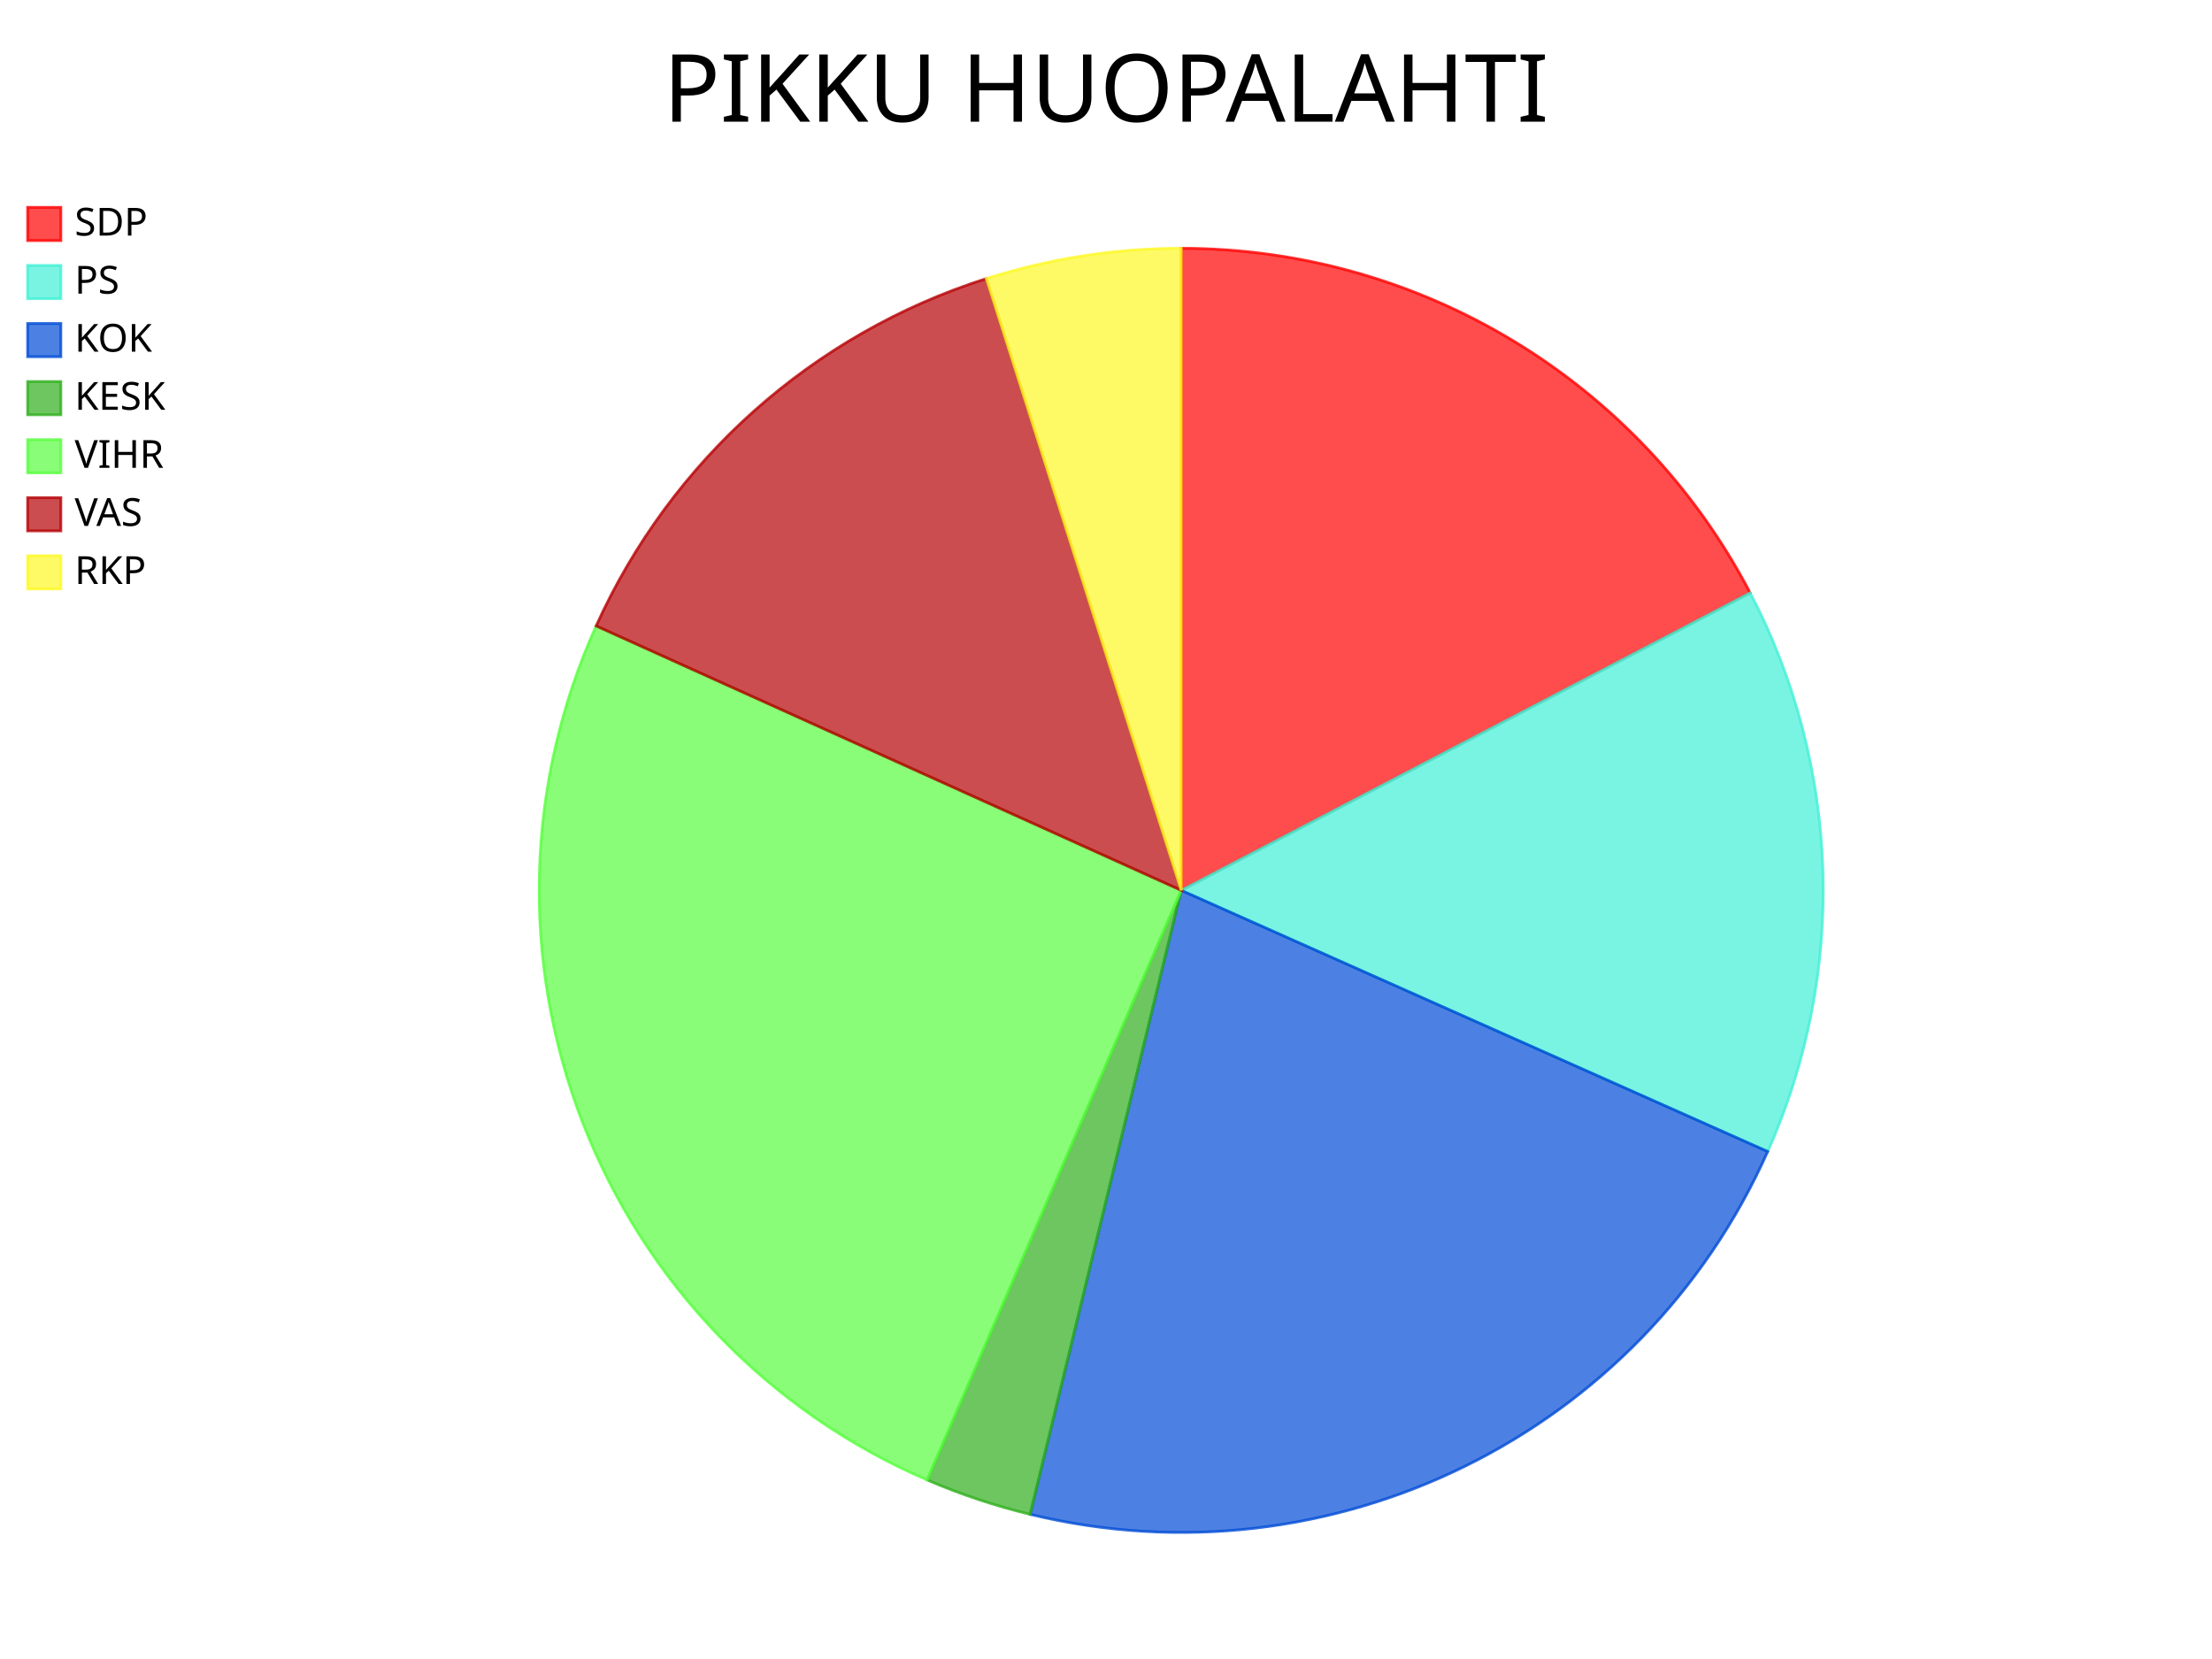
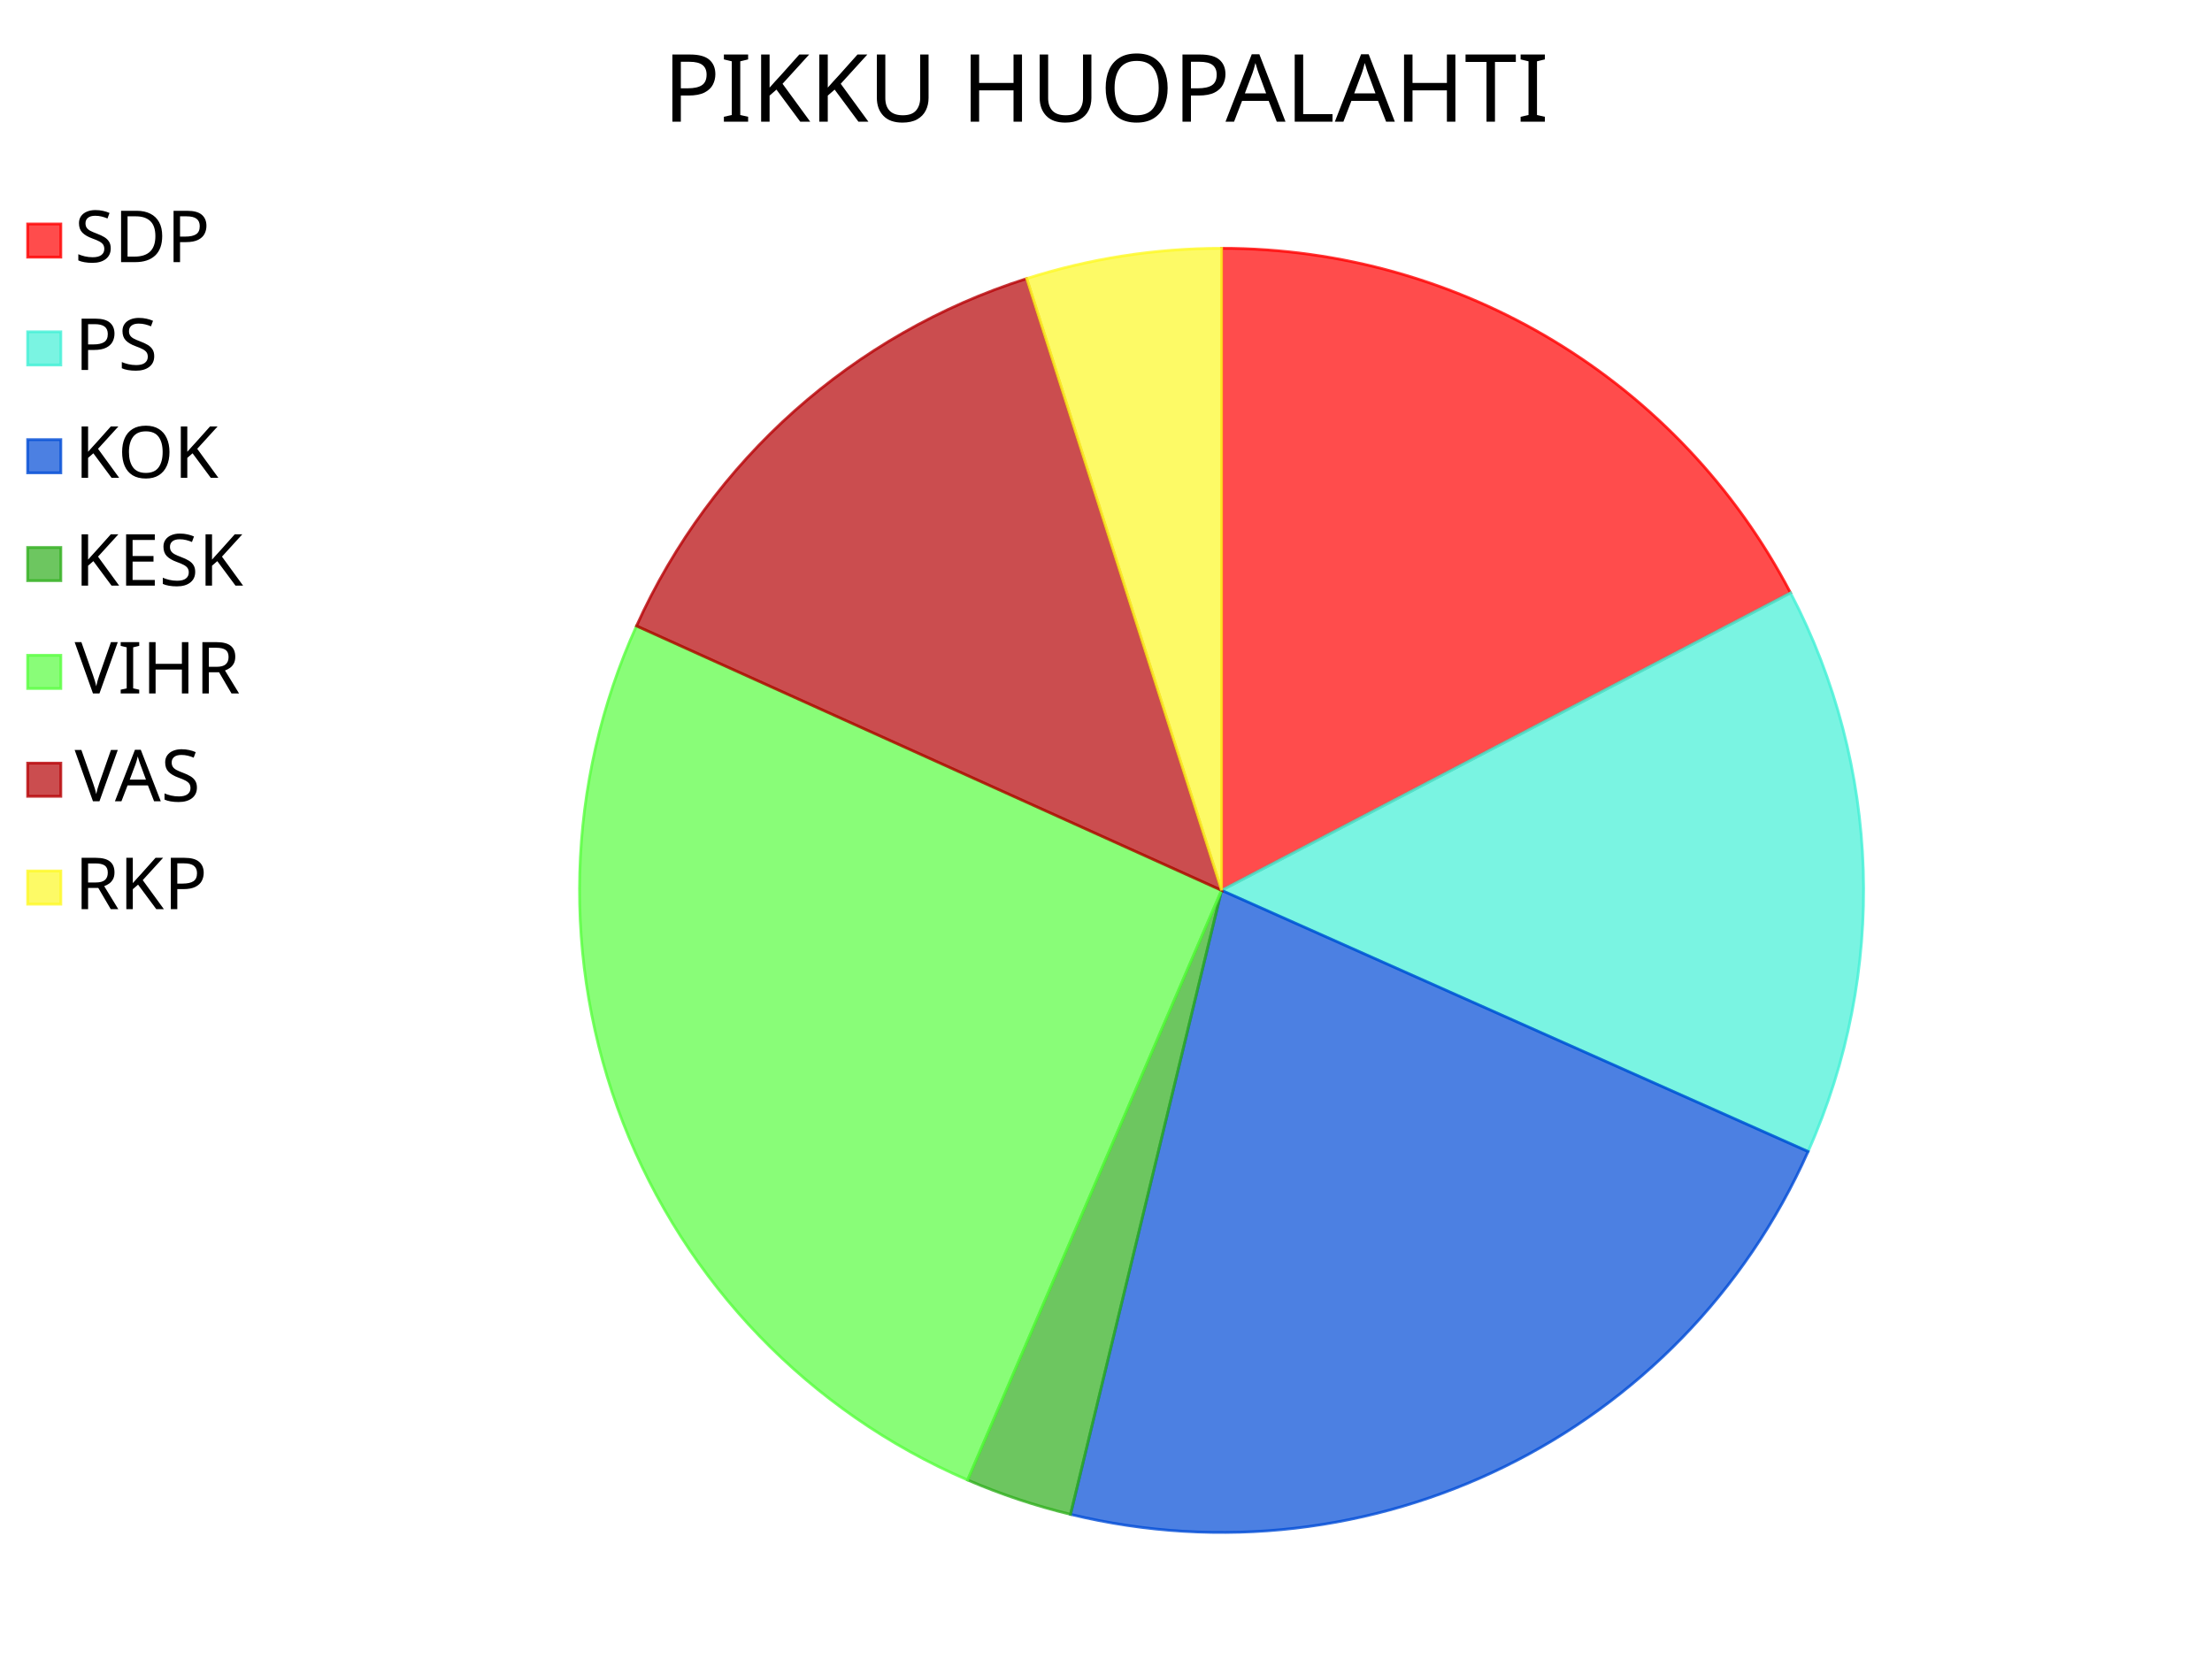
- <svg xmlns="http://www.w3.org/2000/svg" class="pygal-chart" id="chart-ced16608-d81f-4f1e-9e56-76f4a1f373c8" viewBox="0 0 800 600">
+ <svg xmlns="http://www.w3.org/2000/svg" class="pygal-chart" id="chart-1456c62f-20cf-4e43-a98d-c50322cc97fb" viewBox="0 0 800 600">
  <defs>
-     <style type="text/css">#chart-ced16608-d81f-4f1e-9e56-76f4a1f373c8{-webkit-user-select:none;-webkit-font-smoothing:antialiased;font-family:Poppins}#chart-ced16608-d81f-4f1e-9e56-76f4a1f373c8 .title{font-family:Poppins;font-size:34px}#chart-ced16608-d81f-4f1e-9e56-76f4a1f373c8 .legends .legend text{font-family:Poppins;font-size:14px}#chart-ced16608-d81f-4f1e-9e56-76f4a1f373c8 .axis text{font-family:Poppins;font-size:10px}#chart-ced16608-d81f-4f1e-9e56-76f4a1f373c8 .axis text.major{font-family:Poppins;font-size:10px}#chart-ced16608-d81f-4f1e-9e56-76f4a1f373c8 .text-overlay text.value{font-family:Poppins;font-size:16px}#chart-ced16608-d81f-4f1e-9e56-76f4a1f373c8 .text-overlay text.label{font-family:Poppins;font-size:10px}#chart-ced16608-d81f-4f1e-9e56-76f4a1f373c8 .tooltip{font-family:Poppins;font-size:14px}#chart-ced16608-d81f-4f1e-9e56-76f4a1f373c8 text.no_data{font-family:Poppins;font-size:64px}
- #chart-ced16608-d81f-4f1e-9e56-76f4a1f373c8{background-color:#ffffff}#chart-ced16608-d81f-4f1e-9e56-76f4a1f373c8 path,#chart-ced16608-d81f-4f1e-9e56-76f4a1f373c8 line,#chart-ced16608-d81f-4f1e-9e56-76f4a1f373c8 rect,#chart-ced16608-d81f-4f1e-9e56-76f4a1f373c8 circle{-webkit-transition:300ms ease-in;-moz-transition:300ms ease-in;transition:300ms ease-in}#chart-ced16608-d81f-4f1e-9e56-76f4a1f373c8 .graph &gt; .background{fill:#ffffff}#chart-ced16608-d81f-4f1e-9e56-76f4a1f373c8 .plot &gt; .background{fill:#ffffff}#chart-ced16608-d81f-4f1e-9e56-76f4a1f373c8 .graph{fill:#000000}#chart-ced16608-d81f-4f1e-9e56-76f4a1f373c8 text.no_data{fill:#000000}#chart-ced16608-d81f-4f1e-9e56-76f4a1f373c8 .title{fill:#000000}#chart-ced16608-d81f-4f1e-9e56-76f4a1f373c8 .legends .legend text{fill:#000000}#chart-ced16608-d81f-4f1e-9e56-76f4a1f373c8 .legends .legend:hover text{fill:#000000}#chart-ced16608-d81f-4f1e-9e56-76f4a1f373c8 .axis .line{stroke:#000000}#chart-ced16608-d81f-4f1e-9e56-76f4a1f373c8 .axis .guide.line{stroke:#000000}#chart-ced16608-d81f-4f1e-9e56-76f4a1f373c8 .axis .major.line{stroke:#000000}#chart-ced16608-d81f-4f1e-9e56-76f4a1f373c8 .axis text.major{fill:#000000}#chart-ced16608-d81f-4f1e-9e56-76f4a1f373c8 .axis.y .guides:hover .guide.line,#chart-ced16608-d81f-4f1e-9e56-76f4a1f373c8 .line-graph .axis.x .guides:hover .guide.line,#chart-ced16608-d81f-4f1e-9e56-76f4a1f373c8 .stackedline-graph .axis.x .guides:hover .guide.line,#chart-ced16608-d81f-4f1e-9e56-76f4a1f373c8 .xy-graph .axis.x .guides:hover .guide.line{stroke:#000000}#chart-ced16608-d81f-4f1e-9e56-76f4a1f373c8 .axis .guides:hover text{fill:#000000}#chart-ced16608-d81f-4f1e-9e56-76f4a1f373c8 .reactive{fill-opacity:.7;stroke-opacity:.8}#chart-ced16608-d81f-4f1e-9e56-76f4a1f373c8 .ci{stroke:#000000}#chart-ced16608-d81f-4f1e-9e56-76f4a1f373c8 .reactive.active,#chart-ced16608-d81f-4f1e-9e56-76f4a1f373c8 .active .reactive{fill-opacity:.9;stroke-opacity:.9;stroke-width:4}#chart-ced16608-d81f-4f1e-9e56-76f4a1f373c8 .ci .reactive.active{stroke-width:1.5}#chart-ced16608-d81f-4f1e-9e56-76f4a1f373c8 .series text{fill:#000000}#chart-ced16608-d81f-4f1e-9e56-76f4a1f373c8 .tooltip rect{fill:#ffffff;stroke:#000000;-webkit-transition:opacity 300ms ease-in;-moz-transition:opacity 300ms ease-in;transition:opacity 300ms ease-in}#chart-ced16608-d81f-4f1e-9e56-76f4a1f373c8 .tooltip .label{fill:#000000}#chart-ced16608-d81f-4f1e-9e56-76f4a1f373c8 .tooltip .label{fill:#000000}#chart-ced16608-d81f-4f1e-9e56-76f4a1f373c8 .tooltip .legend{font-size:.8em;fill:#000000}#chart-ced16608-d81f-4f1e-9e56-76f4a1f373c8 .tooltip .x_label{font-size:.6em;fill:#000000}#chart-ced16608-d81f-4f1e-9e56-76f4a1f373c8 .tooltip .xlink{font-size:.5em;text-decoration:underline}#chart-ced16608-d81f-4f1e-9e56-76f4a1f373c8 .tooltip .value{font-size:1.5em}#chart-ced16608-d81f-4f1e-9e56-76f4a1f373c8 .bound{font-size:.5em}#chart-ced16608-d81f-4f1e-9e56-76f4a1f373c8 .max-value{font-size:.75em;fill:#000000}#chart-ced16608-d81f-4f1e-9e56-76f4a1f373c8 .map-element{fill:#ffffff;stroke:#000000 !important}#chart-ced16608-d81f-4f1e-9e56-76f4a1f373c8 .map-element .reactive{fill-opacity:inherit;stroke-opacity:inherit}#chart-ced16608-d81f-4f1e-9e56-76f4a1f373c8 .color-0,#chart-ced16608-d81f-4f1e-9e56-76f4a1f373c8 .color-0 a:visited{stroke:#ff0000;fill:#ff0000}#chart-ced16608-d81f-4f1e-9e56-76f4a1f373c8 .color-1,#chart-ced16608-d81f-4f1e-9e56-76f4a1f373c8 .color-1 a:visited{stroke:#42f0d6;fill:#42f0d6}#chart-ced16608-d81f-4f1e-9e56-76f4a1f373c8 .color-2,#chart-ced16608-d81f-4f1e-9e56-76f4a1f373c8 .color-2 a:visited{stroke:#004bd6;fill:#004bd6}#chart-ced16608-d81f-4f1e-9e56-76f4a1f373c8 .color-3,#chart-ced16608-d81f-4f1e-9e56-76f4a1f373c8 .color-3 a:visited{stroke:#30af1d;fill:#30af1d}#chart-ced16608-d81f-4f1e-9e56-76f4a1f373c8 .color-4,#chart-ced16608-d81f-4f1e-9e56-76f4a1f373c8 .color-4 a:visited{stroke:#58fd3f;fill:#58fd3f}#chart-ced16608-d81f-4f1e-9e56-76f4a1f373c8 .color-5,#chart-ced16608-d81f-4f1e-9e56-76f4a1f373c8 .color-5 a:visited{stroke:#b60205;fill:#b60205}#chart-ced16608-d81f-4f1e-9e56-76f4a1f373c8 .color-6,#chart-ced16608-d81f-4f1e-9e56-76f4a1f373c8 .color-6 a:visited{stroke:#fdf926;fill:#fdf926}#chart-ced16608-d81f-4f1e-9e56-76f4a1f373c8 .text-overlay .color-0 text{fill:black}#chart-ced16608-d81f-4f1e-9e56-76f4a1f373c8 .text-overlay .color-1 text{fill:black}#chart-ced16608-d81f-4f1e-9e56-76f4a1f373c8 .text-overlay .color-2 text{fill:black}#chart-ced16608-d81f-4f1e-9e56-76f4a1f373c8 .text-overlay .color-3 text{fill:black}#chart-ced16608-d81f-4f1e-9e56-76f4a1f373c8 .text-overlay .color-4 text{fill:black}#chart-ced16608-d81f-4f1e-9e56-76f4a1f373c8 .text-overlay .color-5 text{fill:black}#chart-ced16608-d81f-4f1e-9e56-76f4a1f373c8 .text-overlay .color-6 text{fill:black}
- #chart-ced16608-d81f-4f1e-9e56-76f4a1f373c8 text.no_data{text-anchor:middle}#chart-ced16608-d81f-4f1e-9e56-76f4a1f373c8 .guide.line{fill:none}#chart-ced16608-d81f-4f1e-9e56-76f4a1f373c8 .centered{text-anchor:middle}#chart-ced16608-d81f-4f1e-9e56-76f4a1f373c8 .title{text-anchor:middle}#chart-ced16608-d81f-4f1e-9e56-76f4a1f373c8 .legends .legend text{fill-opacity:1}#chart-ced16608-d81f-4f1e-9e56-76f4a1f373c8 .axis.x text{text-anchor:middle}#chart-ced16608-d81f-4f1e-9e56-76f4a1f373c8 .axis.x:not(.web) text[transform]{text-anchor:start}#chart-ced16608-d81f-4f1e-9e56-76f4a1f373c8 .axis.x:not(.web) text[transform].backwards{text-anchor:end}#chart-ced16608-d81f-4f1e-9e56-76f4a1f373c8 .axis.y text{text-anchor:end}#chart-ced16608-d81f-4f1e-9e56-76f4a1f373c8 .axis.y text[transform].backwards{text-anchor:start}#chart-ced16608-d81f-4f1e-9e56-76f4a1f373c8 .axis.y2 text{text-anchor:start}#chart-ced16608-d81f-4f1e-9e56-76f4a1f373c8 .axis.y2 text[transform].backwards{text-anchor:end}#chart-ced16608-d81f-4f1e-9e56-76f4a1f373c8 .axis .guide.line{stroke-dasharray:4,4}#chart-ced16608-d81f-4f1e-9e56-76f4a1f373c8 .axis .major.guide.line{stroke-dasharray:6,6}#chart-ced16608-d81f-4f1e-9e56-76f4a1f373c8 .horizontal .axis.y .guide.line,#chart-ced16608-d81f-4f1e-9e56-76f4a1f373c8 .horizontal .axis.y2 .guide.line,#chart-ced16608-d81f-4f1e-9e56-76f4a1f373c8 .vertical .axis.x .guide.line{opacity:0}#chart-ced16608-d81f-4f1e-9e56-76f4a1f373c8 .horizontal .axis.always_show .guide.line,#chart-ced16608-d81f-4f1e-9e56-76f4a1f373c8 .vertical .axis.always_show .guide.line{opacity:1 !important}#chart-ced16608-d81f-4f1e-9e56-76f4a1f373c8 .axis.y .guides:hover .guide.line,#chart-ced16608-d81f-4f1e-9e56-76f4a1f373c8 .axis.y2 .guides:hover .guide.line,#chart-ced16608-d81f-4f1e-9e56-76f4a1f373c8 .axis.x .guides:hover .guide.line{opacity:1}#chart-ced16608-d81f-4f1e-9e56-76f4a1f373c8 .axis .guides:hover text{opacity:1}#chart-ced16608-d81f-4f1e-9e56-76f4a1f373c8 .nofill{fill:none}#chart-ced16608-d81f-4f1e-9e56-76f4a1f373c8 .subtle-fill{fill-opacity:.2}#chart-ced16608-d81f-4f1e-9e56-76f4a1f373c8 .dot{stroke-width:1px;fill-opacity:1}#chart-ced16608-d81f-4f1e-9e56-76f4a1f373c8 .dot.active{stroke-width:5px}#chart-ced16608-d81f-4f1e-9e56-76f4a1f373c8 .dot.negative{fill:transparent}#chart-ced16608-d81f-4f1e-9e56-76f4a1f373c8 text,#chart-ced16608-d81f-4f1e-9e56-76f4a1f373c8 tspan{stroke:none !important}#chart-ced16608-d81f-4f1e-9e56-76f4a1f373c8 .series text.active{opacity:1}#chart-ced16608-d81f-4f1e-9e56-76f4a1f373c8 .tooltip rect{fill-opacity:.95;stroke-width:.5}#chart-ced16608-d81f-4f1e-9e56-76f4a1f373c8 .tooltip text{fill-opacity:1}#chart-ced16608-d81f-4f1e-9e56-76f4a1f373c8 .showable{visibility:hidden}#chart-ced16608-d81f-4f1e-9e56-76f4a1f373c8 .showable.shown{visibility:visible}#chart-ced16608-d81f-4f1e-9e56-76f4a1f373c8 .gauge-background{fill:rgba(229,229,229,1);stroke:none}#chart-ced16608-d81f-4f1e-9e56-76f4a1f373c8 .bg-lines{stroke:#ffffff;stroke-width:2px}</style>
+     <style type="text/css">#chart-1456c62f-20cf-4e43-a98d-c50322cc97fb{-webkit-user-select:none;-webkit-font-smoothing:antialiased;font-family:Poppins}#chart-1456c62f-20cf-4e43-a98d-c50322cc97fb .title{font-family:Poppins;font-size:34px}#chart-1456c62f-20cf-4e43-a98d-c50322cc97fb .legends .legend text{font-family:Poppins;font-size:26px}#chart-1456c62f-20cf-4e43-a98d-c50322cc97fb .axis text{font-family:Poppins;font-size:26px}#chart-1456c62f-20cf-4e43-a98d-c50322cc97fb .axis text.major{font-family:Poppins;font-size:10px}#chart-1456c62f-20cf-4e43-a98d-c50322cc97fb .text-overlay text.value{font-family:Poppins;font-size:26px}#chart-1456c62f-20cf-4e43-a98d-c50322cc97fb .text-overlay text.label{font-family:Poppins;font-size:26px}#chart-1456c62f-20cf-4e43-a98d-c50322cc97fb .tooltip{font-family:Poppins;font-size:14px}#chart-1456c62f-20cf-4e43-a98d-c50322cc97fb text.no_data{font-family:Poppins;font-size:64px}
+ #chart-1456c62f-20cf-4e43-a98d-c50322cc97fb{background-color:#ffffff}#chart-1456c62f-20cf-4e43-a98d-c50322cc97fb path,#chart-1456c62f-20cf-4e43-a98d-c50322cc97fb line,#chart-1456c62f-20cf-4e43-a98d-c50322cc97fb rect,#chart-1456c62f-20cf-4e43-a98d-c50322cc97fb circle{-webkit-transition:300ms ease-in;-moz-transition:300ms ease-in;transition:300ms ease-in}#chart-1456c62f-20cf-4e43-a98d-c50322cc97fb .graph &gt; .background{fill:#ffffff}#chart-1456c62f-20cf-4e43-a98d-c50322cc97fb .plot &gt; .background{fill:#ffffff}#chart-1456c62f-20cf-4e43-a98d-c50322cc97fb .graph{fill:#000000}#chart-1456c62f-20cf-4e43-a98d-c50322cc97fb text.no_data{fill:#000000}#chart-1456c62f-20cf-4e43-a98d-c50322cc97fb .title{fill:#000000}#chart-1456c62f-20cf-4e43-a98d-c50322cc97fb .legends .legend text{fill:#000000}#chart-1456c62f-20cf-4e43-a98d-c50322cc97fb .legends .legend:hover text{fill:#000000}#chart-1456c62f-20cf-4e43-a98d-c50322cc97fb .axis .line{stroke:#000000}#chart-1456c62f-20cf-4e43-a98d-c50322cc97fb .axis .guide.line{stroke:#000000}#chart-1456c62f-20cf-4e43-a98d-c50322cc97fb .axis .major.line{stroke:#000000}#chart-1456c62f-20cf-4e43-a98d-c50322cc97fb .axis text.major{fill:#000000}#chart-1456c62f-20cf-4e43-a98d-c50322cc97fb .axis.y .guides:hover .guide.line,#chart-1456c62f-20cf-4e43-a98d-c50322cc97fb .line-graph .axis.x .guides:hover .guide.line,#chart-1456c62f-20cf-4e43-a98d-c50322cc97fb .stackedline-graph .axis.x .guides:hover .guide.line,#chart-1456c62f-20cf-4e43-a98d-c50322cc97fb .xy-graph .axis.x .guides:hover .guide.line{stroke:#000000}#chart-1456c62f-20cf-4e43-a98d-c50322cc97fb .axis .guides:hover text{fill:#000000}#chart-1456c62f-20cf-4e43-a98d-c50322cc97fb .reactive{fill-opacity:.7;stroke-opacity:.8}#chart-1456c62f-20cf-4e43-a98d-c50322cc97fb .ci{stroke:#000000}#chart-1456c62f-20cf-4e43-a98d-c50322cc97fb .reactive.active,#chart-1456c62f-20cf-4e43-a98d-c50322cc97fb .active .reactive{fill-opacity:.9;stroke-opacity:.9;stroke-width:4}#chart-1456c62f-20cf-4e43-a98d-c50322cc97fb .ci .reactive.active{stroke-width:1.5}#chart-1456c62f-20cf-4e43-a98d-c50322cc97fb .series text{fill:#000000}#chart-1456c62f-20cf-4e43-a98d-c50322cc97fb .tooltip rect{fill:#ffffff;stroke:#000000;-webkit-transition:opacity 300ms ease-in;-moz-transition:opacity 300ms ease-in;transition:opacity 300ms ease-in}#chart-1456c62f-20cf-4e43-a98d-c50322cc97fb .tooltip .label{fill:#000000}#chart-1456c62f-20cf-4e43-a98d-c50322cc97fb .tooltip .label{fill:#000000}#chart-1456c62f-20cf-4e43-a98d-c50322cc97fb .tooltip .legend{font-size:.8em;fill:#000000}#chart-1456c62f-20cf-4e43-a98d-c50322cc97fb .tooltip .x_label{font-size:.6em;fill:#000000}#chart-1456c62f-20cf-4e43-a98d-c50322cc97fb .tooltip .xlink{font-size:.5em;text-decoration:underline}#chart-1456c62f-20cf-4e43-a98d-c50322cc97fb .tooltip .value{font-size:1.5em}#chart-1456c62f-20cf-4e43-a98d-c50322cc97fb .bound{font-size:.5em}#chart-1456c62f-20cf-4e43-a98d-c50322cc97fb .max-value{font-size:.75em;fill:#000000}#chart-1456c62f-20cf-4e43-a98d-c50322cc97fb .map-element{fill:#ffffff;stroke:#000000 !important}#chart-1456c62f-20cf-4e43-a98d-c50322cc97fb .map-element .reactive{fill-opacity:inherit;stroke-opacity:inherit}#chart-1456c62f-20cf-4e43-a98d-c50322cc97fb .color-0,#chart-1456c62f-20cf-4e43-a98d-c50322cc97fb .color-0 a:visited{stroke:#ff0000;fill:#ff0000}#chart-1456c62f-20cf-4e43-a98d-c50322cc97fb .color-1,#chart-1456c62f-20cf-4e43-a98d-c50322cc97fb .color-1 a:visited{stroke:#42f0d6;fill:#42f0d6}#chart-1456c62f-20cf-4e43-a98d-c50322cc97fb .color-2,#chart-1456c62f-20cf-4e43-a98d-c50322cc97fb .color-2 a:visited{stroke:#004bd6;fill:#004bd6}#chart-1456c62f-20cf-4e43-a98d-c50322cc97fb .color-3,#chart-1456c62f-20cf-4e43-a98d-c50322cc97fb .color-3 a:visited{stroke:#30af1d;fill:#30af1d}#chart-1456c62f-20cf-4e43-a98d-c50322cc97fb .color-4,#chart-1456c62f-20cf-4e43-a98d-c50322cc97fb .color-4 a:visited{stroke:#58fd3f;fill:#58fd3f}#chart-1456c62f-20cf-4e43-a98d-c50322cc97fb .color-5,#chart-1456c62f-20cf-4e43-a98d-c50322cc97fb .color-5 a:visited{stroke:#b60205;fill:#b60205}#chart-1456c62f-20cf-4e43-a98d-c50322cc97fb .color-6,#chart-1456c62f-20cf-4e43-a98d-c50322cc97fb .color-6 a:visited{stroke:#fdf926;fill:#fdf926}#chart-1456c62f-20cf-4e43-a98d-c50322cc97fb .text-overlay .color-0 text{fill:black}#chart-1456c62f-20cf-4e43-a98d-c50322cc97fb .text-overlay .color-1 text{fill:black}#chart-1456c62f-20cf-4e43-a98d-c50322cc97fb .text-overlay .color-2 text{fill:black}#chart-1456c62f-20cf-4e43-a98d-c50322cc97fb .text-overlay .color-3 text{fill:black}#chart-1456c62f-20cf-4e43-a98d-c50322cc97fb .text-overlay .color-4 text{fill:black}#chart-1456c62f-20cf-4e43-a98d-c50322cc97fb .text-overlay .color-5 text{fill:black}#chart-1456c62f-20cf-4e43-a98d-c50322cc97fb .text-overlay .color-6 text{fill:black}
+ #chart-1456c62f-20cf-4e43-a98d-c50322cc97fb text.no_data{text-anchor:middle}#chart-1456c62f-20cf-4e43-a98d-c50322cc97fb .guide.line{fill:none}#chart-1456c62f-20cf-4e43-a98d-c50322cc97fb .centered{text-anchor:middle}#chart-1456c62f-20cf-4e43-a98d-c50322cc97fb .title{text-anchor:middle}#chart-1456c62f-20cf-4e43-a98d-c50322cc97fb .legends .legend text{fill-opacity:1}#chart-1456c62f-20cf-4e43-a98d-c50322cc97fb .axis.x text{text-anchor:middle}#chart-1456c62f-20cf-4e43-a98d-c50322cc97fb .axis.x:not(.web) text[transform]{text-anchor:start}#chart-1456c62f-20cf-4e43-a98d-c50322cc97fb .axis.x:not(.web) text[transform].backwards{text-anchor:end}#chart-1456c62f-20cf-4e43-a98d-c50322cc97fb .axis.y text{text-anchor:end}#chart-1456c62f-20cf-4e43-a98d-c50322cc97fb .axis.y text[transform].backwards{text-anchor:start}#chart-1456c62f-20cf-4e43-a98d-c50322cc97fb .axis.y2 text{text-anchor:start}#chart-1456c62f-20cf-4e43-a98d-c50322cc97fb .axis.y2 text[transform].backwards{text-anchor:end}#chart-1456c62f-20cf-4e43-a98d-c50322cc97fb .axis .guide.line{stroke-dasharray:4,4}#chart-1456c62f-20cf-4e43-a98d-c50322cc97fb .axis .major.guide.line{stroke-dasharray:6,6}#chart-1456c62f-20cf-4e43-a98d-c50322cc97fb .horizontal .axis.y .guide.line,#chart-1456c62f-20cf-4e43-a98d-c50322cc97fb .horizontal .axis.y2 .guide.line,#chart-1456c62f-20cf-4e43-a98d-c50322cc97fb .vertical .axis.x .guide.line{opacity:0}#chart-1456c62f-20cf-4e43-a98d-c50322cc97fb .horizontal .axis.always_show .guide.line,#chart-1456c62f-20cf-4e43-a98d-c50322cc97fb .vertical .axis.always_show .guide.line{opacity:1 !important}#chart-1456c62f-20cf-4e43-a98d-c50322cc97fb .axis.y .guides:hover .guide.line,#chart-1456c62f-20cf-4e43-a98d-c50322cc97fb .axis.y2 .guides:hover .guide.line,#chart-1456c62f-20cf-4e43-a98d-c50322cc97fb .axis.x .guides:hover .guide.line{opacity:1}#chart-1456c62f-20cf-4e43-a98d-c50322cc97fb .axis .guides:hover text{opacity:1}#chart-1456c62f-20cf-4e43-a98d-c50322cc97fb .nofill{fill:none}#chart-1456c62f-20cf-4e43-a98d-c50322cc97fb .subtle-fill{fill-opacity:.2}#chart-1456c62f-20cf-4e43-a98d-c50322cc97fb .dot{stroke-width:1px;fill-opacity:1}#chart-1456c62f-20cf-4e43-a98d-c50322cc97fb .dot.active{stroke-width:5px}#chart-1456c62f-20cf-4e43-a98d-c50322cc97fb .dot.negative{fill:transparent}#chart-1456c62f-20cf-4e43-a98d-c50322cc97fb text,#chart-1456c62f-20cf-4e43-a98d-c50322cc97fb tspan{stroke:none !important}#chart-1456c62f-20cf-4e43-a98d-c50322cc97fb .series text.active{opacity:1}#chart-1456c62f-20cf-4e43-a98d-c50322cc97fb .tooltip rect{fill-opacity:.95;stroke-width:.5}#chart-1456c62f-20cf-4e43-a98d-c50322cc97fb .tooltip text{fill-opacity:1}#chart-1456c62f-20cf-4e43-a98d-c50322cc97fb .showable{visibility:hidden}#chart-1456c62f-20cf-4e43-a98d-c50322cc97fb .showable.shown{visibility:visible}#chart-1456c62f-20cf-4e43-a98d-c50322cc97fb .gauge-background{fill:rgba(229,229,229,1);stroke:none}#chart-1456c62f-20cf-4e43-a98d-c50322cc97fb .bg-lines{stroke:#ffffff;stroke-width:2px}</style>
  </defs>
  <g class="graph pie-graph vertical">
    <rect class="background" height="600" width="800" x="0" y="0" />
-     <g class="plot" transform="translate(75, 64)">
-       <rect class="background" height="516" width="704.4" x="0" y="0" />
+     <g class="plot" transform="translate(104, 64)">
+       <rect class="background" height="516" width="675.6" x="0" y="0" />
      <g class="series serie-0 color-0">
        <g class="slices">
          <g class="slice">
-             <path class="slice reactive tooltip-trigger" d="M352.2 25.8 A232.2 232.2 0 0 1 557.973 150.415 L352.2 258 A0 0 0 0 0 352.2 258 z" />
+             <path class="slice reactive tooltip-trigger" d="M337.8 25.8 A232.2 232.2 0 0 1 543.573 150.415 L337.8 258 A0 0 0 0 0 337.8 258 z" />
          </g>
        </g>
      </g>
      <g class="series serie-1 color-1">
        <g class="slices">
          <g class="slice">
-             <path class="slice reactive tooltip-trigger" d="M557.973 150.415 A232.2 232.2 0 0 1 564.317 352.464 L352.2 258 A0 0 0 0 0 352.2 258 z" />
+             <path class="slice reactive tooltip-trigger" d="M543.573 150.415 A232.2 232.2 0 0 1 549.917 352.464 L337.8 258 A0 0 0 0 0 337.8 258 z" />
          </g>
        </g>
      </g>
      <g class="series serie-2 color-2">
        <g class="slices">
          <g class="slice">
-             <path class="slice reactive tooltip-trigger" d="M564.317 352.464 A232.2 232.2 0 0 1 297.578 483.684 L352.2 258 A0 0 0 0 0 352.2 258 z" />
+             <path class="slice reactive tooltip-trigger" d="M549.917 352.464 A232.2 232.2 0 0 1 283.178 483.684 L337.8 258 A0 0 0 0 0 337.8 258 z" />
          </g>
        </g>
      </g>
      <g class="series serie-3 color-3">
        <g class="slices">
          <g class="slice">
-             <path class="slice reactive tooltip-trigger" d="M297.578 483.684 A232.2 232.2 0 0 1 260.349 471.261 L352.2 258 A0 0 0 0 0 352.2 258 z" />
+             <path class="slice reactive tooltip-trigger" d="M283.178 483.684 A232.2 232.2 0 0 1 245.949 471.261 L337.8 258 A0 0 0 0 0 337.8 258 z" />
          </g>
        </g>
      </g>
      <g class="series serie-4 color-4">
        <g class="slices">
          <g class="slice">
-             <path class="slice reactive tooltip-trigger" d="M260.349 471.261 A232.2 232.2 0 0 1 140.602 162.38 L352.2 258 A0 0 0 0 0 352.2 258 z" />
+             <path class="slice reactive tooltip-trigger" d="M245.949 471.261 A232.2 232.2 0 0 1 126.202 162.38 L337.8 258 A0 0 0 0 0 337.8 258 z" />
          </g>
        </g>
      </g>
      <g class="series serie-5 color-5">
        <g class="slices">
          <g class="slice">
-             <path class="slice reactive tooltip-trigger" d="M140.602 162.38 A232.2 232.2 0 0 1 281.713 36.757 L352.2 258 A0 0 0 0 0 352.2 258 z" />
+             <path class="slice reactive tooltip-trigger" d="M126.202 162.38 A232.2 232.2 0 0 1 267.313 36.757 L337.8 258 A0 0 0 0 0 337.8 258 z" />
          </g>
        </g>
      </g>
      <g class="series serie-6 color-6">
        <g class="slices">
          <g class="slice">
-             <path class="slice reactive tooltip-trigger" d="M281.713 36.757 A232.2 232.2 0 0 1 352.2 25.8 L352.2 258 A0 0 0 0 0 352.2 258 z" />
+             <path class="slice reactive tooltip-trigger" d="M267.313 36.757 A232.2 232.2 0 0 1 337.8 25.8 L337.8 258 A0 0 0 0 0 337.8 258 z" />
          </g>
        </g>
      </g>
    </g>
    <g class="titles">
      <text class="title plot_title" x="400.0" y="44">PIKKU HUOPALAHTI</text>
    </g>
-     <g class="plot overlay" transform="translate(75, 64)">
+     <g class="plot overlay" transform="translate(104, 64)">
      <g class="series serie-0 color-0" />
      <g class="series serie-1 color-1" />
      <g class="series serie-2 color-2" />
      <g class="series serie-3 color-3" />
      <g class="series serie-4 color-4" />
      <g class="series serie-5 color-5" />
      <g class="series serie-6 color-6" />
    </g>
-     <g class="plot text-overlay" transform="translate(75, 64)">
+     <g class="plot text-overlay" transform="translate(104, 64)">
      <g class="series serie-0 color-0" />
      <g class="series serie-1 color-1" />
      <g class="series serie-2 color-2" />
      <g class="series serie-3 color-3" />
      <g class="series serie-4 color-4" />
      <g class="series serie-5 color-5" />
      <g class="series serie-6 color-6" />
    </g>
-     <g class="plot tooltip-overlay" transform="translate(75, 64)">
+     <g class="plot tooltip-overlay" transform="translate(104, 64)">
      <g class="tooltip" style="opacity: 0" transform="translate(0 0)">
        <rect class="tooltip-box" height="0" rx="0" ry="0" width="0" />
        <g class="text" />
      </g>
    </g>
    <g class="legends" transform="translate(10, 74)">
      <g class="legend reactive activate-serie" id="activate-serie-0">
-         <rect class="color-0 reactive" height="12" width="12" x="0.0" y="1.0" />
-         <text x="17.0" y="11.2">SDP</text>
+         <rect class="color-0 reactive" height="12" width="12" x="0.0" y="7.0" />
+         <text x="17.0" y="20.8">SDP</text>
      </g>
      <g class="legend reactive activate-serie" id="activate-serie-1">
-         <rect class="color-1 reactive" height="12" width="12" x="0.0" y="22.0" />
-         <text x="17.0" y="32.2">PS</text>
+         <rect class="color-1 reactive" height="12" width="12" x="0.0" y="46.0" />
+         <text x="17.0" y="59.8">PS</text>
      </g>
      <g class="legend reactive activate-serie" id="activate-serie-2">
-         <rect class="color-2 reactive" height="12" width="12" x="0.0" y="43.0" />
-         <text x="17.0" y="53.2">KOK</text>
+         <rect class="color-2 reactive" height="12" width="12" x="0.0" y="85.0" />
+         <text x="17.0" y="98.8">KOK</text>
      </g>
      <g class="legend reactive activate-serie" id="activate-serie-3">
-         <rect class="color-3 reactive" height="12" width="12" x="0.0" y="64.0" />
-         <text x="17.0" y="74.2">KESK</text>
+         <rect class="color-3 reactive" height="12" width="12" x="0.0" y="124.0" />
+         <text x="17.0" y="137.8">KESK</text>
      </g>
      <g class="legend reactive activate-serie" id="activate-serie-4">
-         <rect class="color-4 reactive" height="12" width="12" x="0.0" y="85.0" />
-         <text x="17.0" y="95.2">VIHR</text>
+         <rect class="color-4 reactive" height="12" width="12" x="0.0" y="163.0" />
+         <text x="17.0" y="176.8">VIHR</text>
      </g>
      <g class="legend reactive activate-serie" id="activate-serie-5">
-         <rect class="color-5 reactive" height="12" width="12" x="0.0" y="106.0" />
-         <text x="17.0" y="116.2">VAS</text>
+         <rect class="color-5 reactive" height="12" width="12" x="0.0" y="202.0" />
+         <text x="17.0" y="215.8">VAS</text>
      </g>
      <g class="legend reactive activate-serie" id="activate-serie-6">
-         <rect class="color-6 reactive" height="12" width="12" x="0.0" y="127.0" />
-         <text x="17.0" y="137.2">RKP</text>
+         <rect class="color-6 reactive" height="12" width="12" x="0.0" y="241.0" />
+         <text x="17.0" y="254.8">RKP</text>
      </g>
    </g>
    <g class="legends" transform="translate(790, 74)" />
  </g>
</svg>
